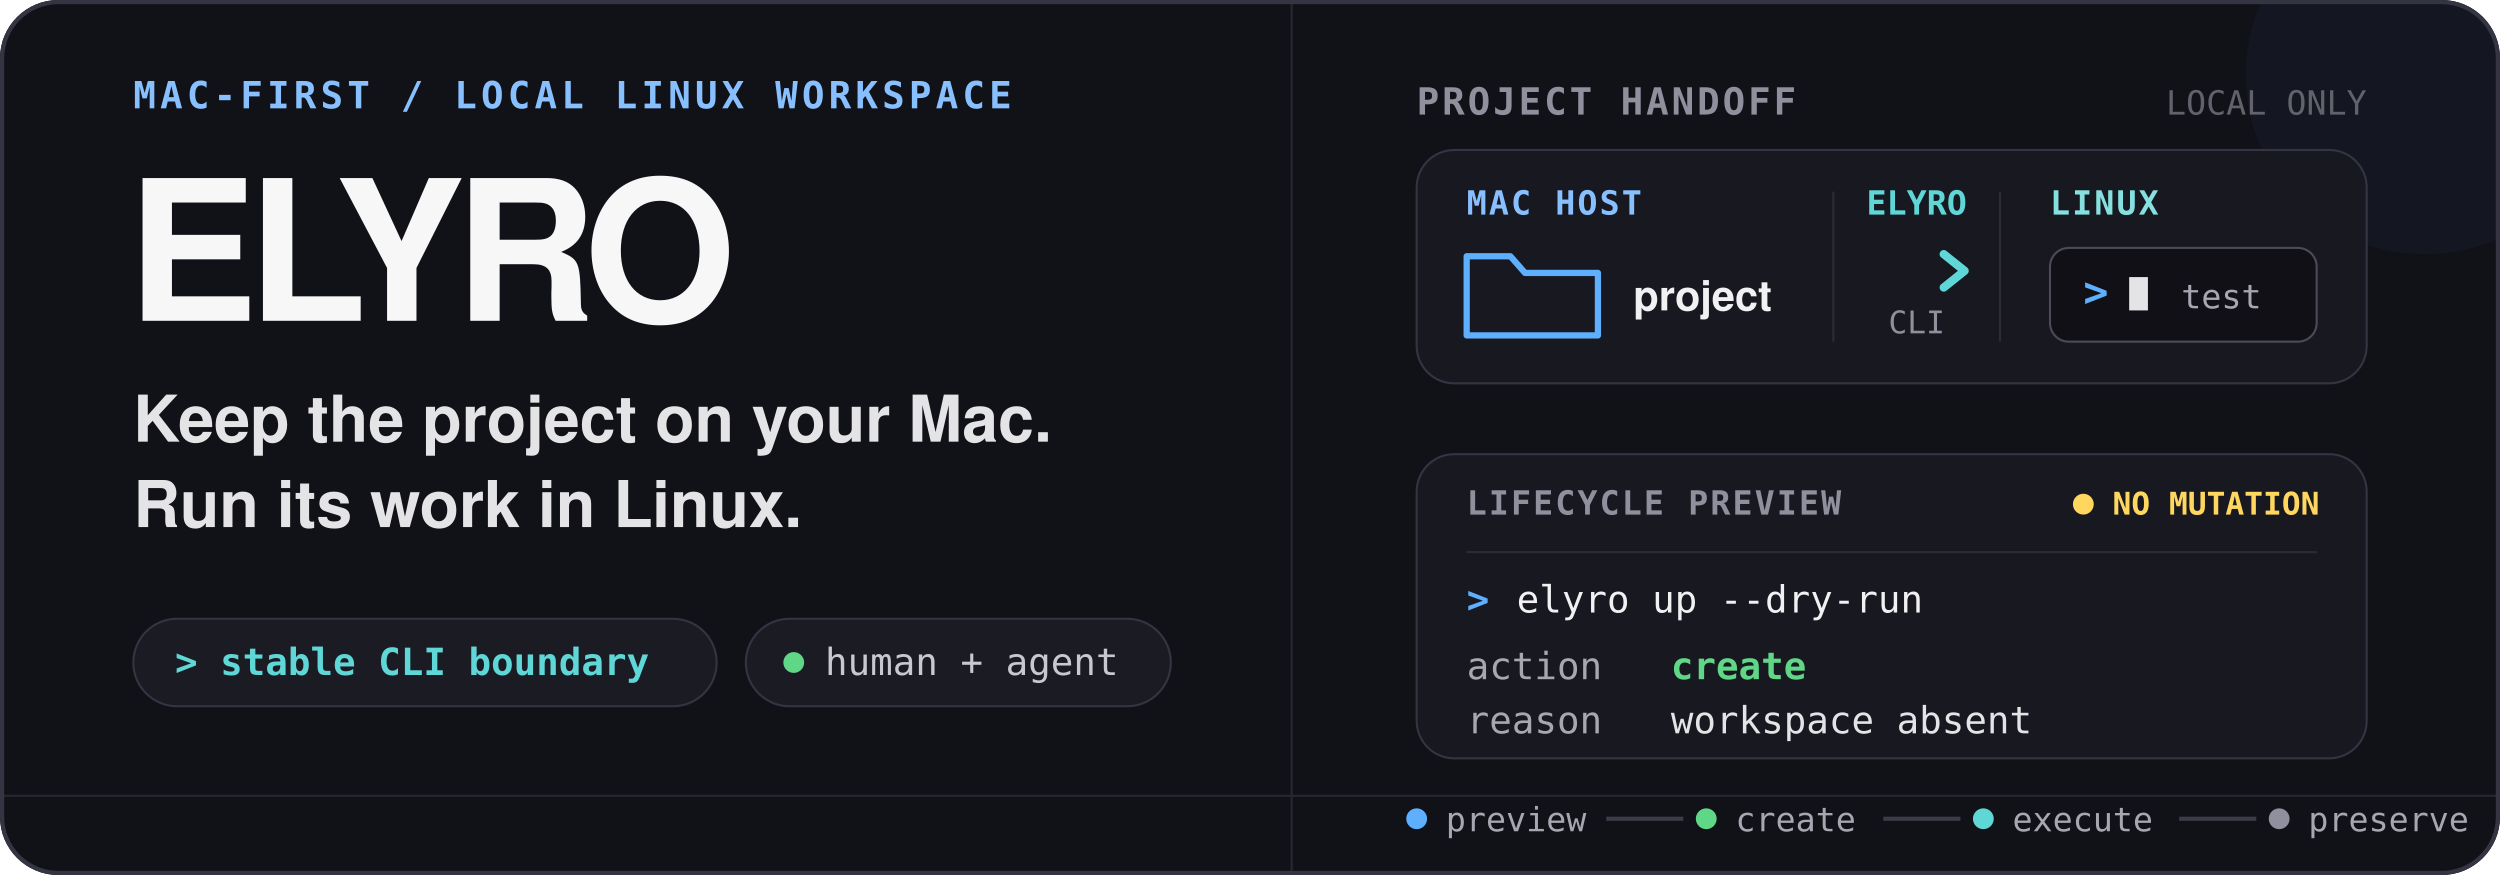
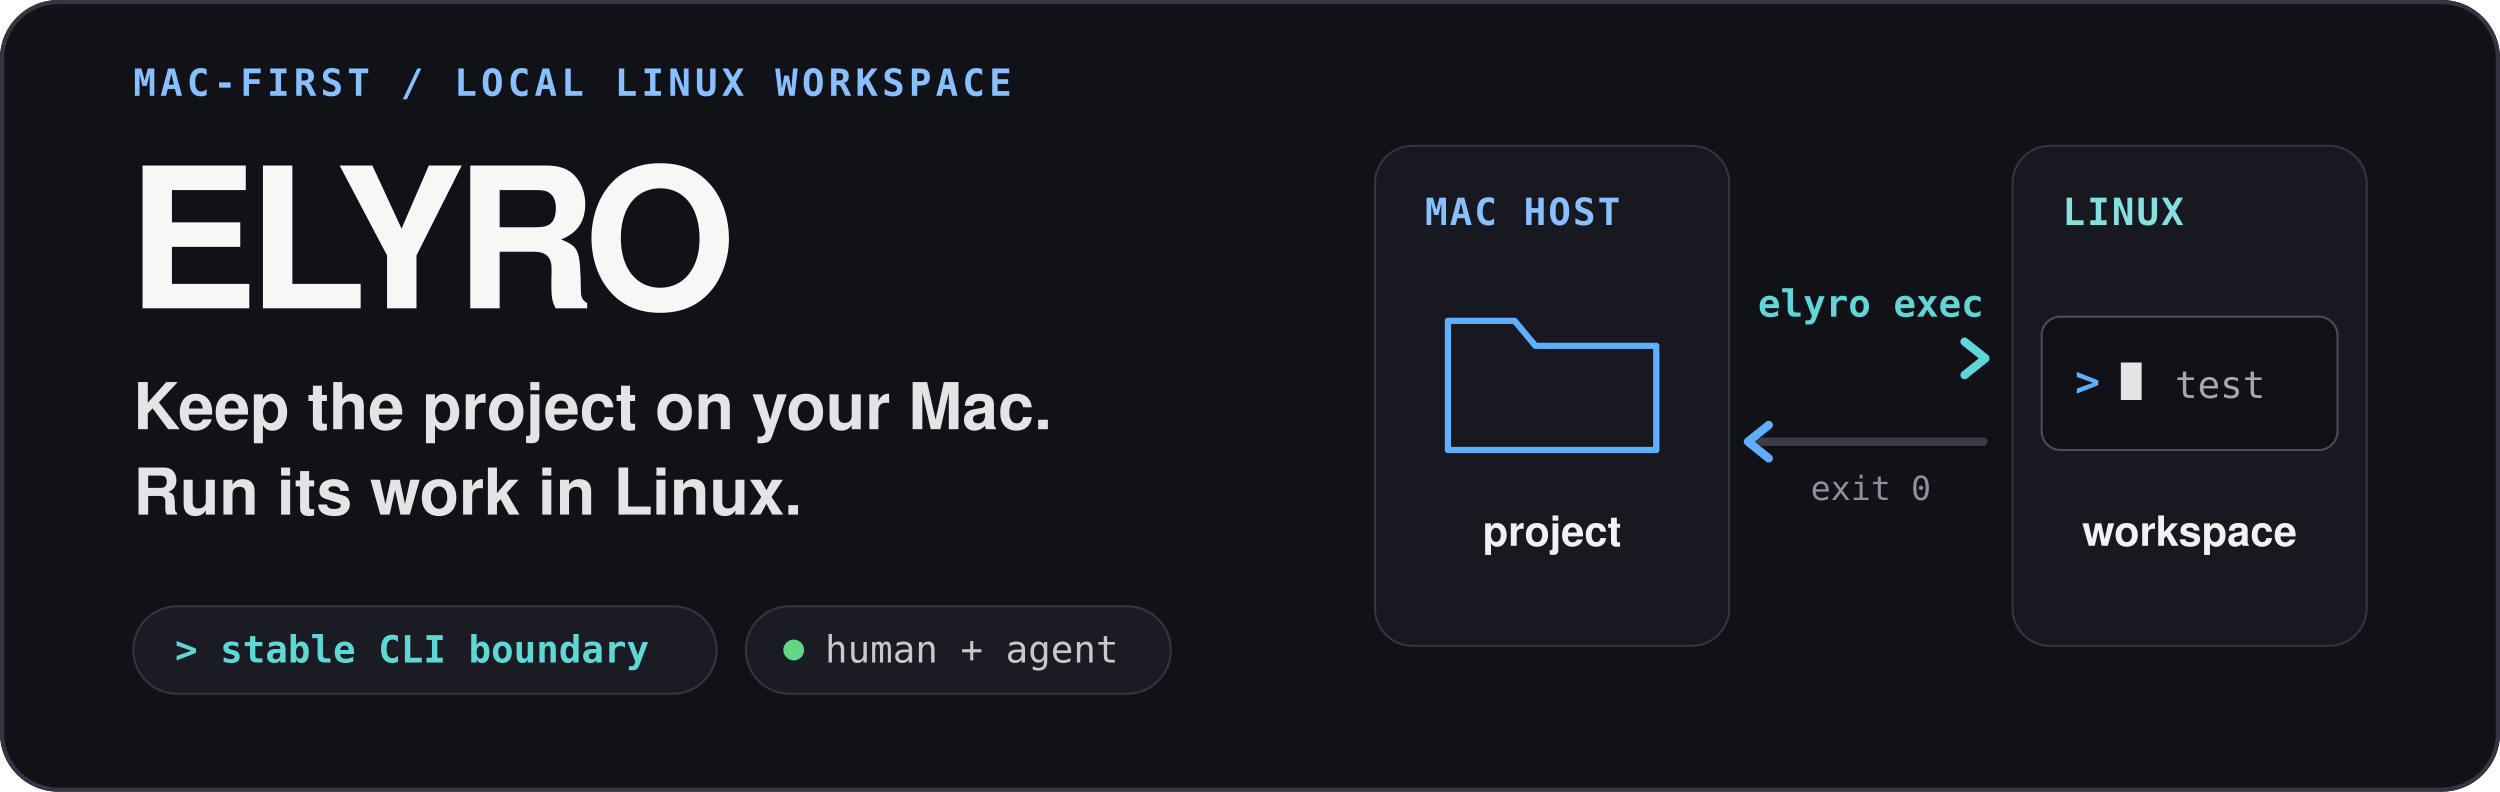
- <svg xmlns="http://www.w3.org/2000/svg" width="1200" height="420" viewBox="0 0 1200 420" role="img" aria-labelledby="title desc">
+ <svg xmlns="http://www.w3.org/2000/svg" width="1200" height="380" viewBox="0 0 1200 380" role="img" aria-labelledby="title desc">
  <defs>
    <linearGradient id="handoff" x1="0" y1="0" x2="1" y2="0">
      <stop offset="0" stop-color="#5fafff" />
      <stop offset="1" stop-color="#5fd7d7" />
    </linearGradient>
    <clipPath id="canvas">
-       <rect width="1200" height="420" rx="28" />
+       <rect width="1200" height="380" rx="28" />
    </clipPath>
  </defs>
  <g clip-path="url(#canvas)">
-     <rect width="1200" height="420" fill="#111118" />
-     <path d="M620 0V420" stroke="#272733" />
-     <path d="M0 382H1200" stroke="#272733" />
-     <circle cx="1164" cy="36" r="86" fill="#5fafff" opacity="0.04" />
+     <rect width="1200" height="380" fill="#111118" />
  </g>
-   <rect x="1" y="1" width="1198" height="418" rx="27" fill="none" stroke="#343442" stroke-width="2" />
-   <g id="title-block" transform="translate(64 52)">
+   <rect x="1" y="1" width="1198" height="378" rx="27" fill="none" stroke="#343442" stroke-width="2" />
+   <g id="title-block" transform="translate(64 46)">
    <text fill="#87bfff" font-family="ui-monospace, SFMono-Regular, Menlo, Consolas, monospace" font-size="18" font-weight="700" letter-spacing="2">MAC-FIRST  /  LOCAL LINUX WORKSPACE</text>
    <text x="-3" y="102" fill="#f7f7f8" font-family="-apple-system, BlinkMacSystemFont, Segoe UI, Helvetica, Arial, sans-serif" font-size="94" font-weight="800" letter-spacing="-5">ELYRO</text>
    <text y="160" fill="#e4e4e7" font-family="-apple-system, BlinkMacSystemFont, Segoe UI, Helvetica, Arial, sans-serif" font-size="31" font-weight="650">Keep the project on your Mac.</text>
    <text y="201" fill="#e4e4e7" font-family="-apple-system, BlinkMacSystemFont, Segoe UI, Helvetica, Arial, sans-serif" font-size="31" font-weight="650">Run its work in Linux.</text>
    <g transform="translate(0 245)">
      <rect width="280" height="42" rx="21" fill="#1b1b24" stroke="#343442" />
      <text x="20" y="27" fill="#5fd7d7" font-family="ui-monospace, SFMono-Regular, Menlo, Consolas, monospace" font-size="18" font-weight="700">&gt; stable CLI boundary</text>
    </g>
    <g transform="translate(294 245)">
      <rect width="204" height="42" rx="21" fill="#1b1b24" stroke="#343442" />
      <circle cx="23" cy="21" r="5" fill="#5fd787" />
      <text x="38" y="27" fill="#c8c8cf" font-family="ui-monospace, SFMono-Regular, Menlo, Consolas, monospace" font-size="18">human + agent</text>
    </g>
  </g>
  <g id="workspace-boundary">
-     <text x="680" y="55" fill="#8f8f9d" font-family="ui-monospace, SFMono-Regular, Menlo, Consolas, monospace" font-size="18" font-weight="700" letter-spacing="1.4">PROJECT HANDOFF</text>
-     <text x="1136" y="55" fill="#62626d" font-family="ui-monospace, SFMono-Regular, Menlo, Consolas, monospace" font-size="16" text-anchor="end">LOCAL ONLY</text>
-     <g transform="translate(680 72)">
-       <rect width="456" height="112" rx="18" fill="#181820" stroke="#343442" />
-       <path d="M200 20V92M280 20V92" stroke="#2c2c37" />
-       <text x="24" y="31" fill="#87bfff" font-family="ui-monospace, SFMono-Regular, Menlo, Consolas, monospace" font-size="16" font-weight="700" letter-spacing="1">MAC HOST</text>
-       <path d="M24 51h21l7 8h35v30H24z" fill="none" stroke="#5fafff" stroke-width="3" stroke-linejoin="round" />
-       <text x="104" y="77" fill="#f1f1f3" font-family="-apple-system, BlinkMacSystemFont, Segoe UI, Helvetica, Arial, sans-serif" font-size="20" font-weight="700">project</text>
-       <text x="240" y="31" fill="#5fd7d7" font-family="ui-monospace, SFMono-Regular, Menlo, Consolas, monospace" font-size="16" font-weight="700" text-anchor="middle">ELYRO</text>
-       <path d="M218 58H262" stroke="url(#handoff)" stroke-width="4" stroke-linecap="round" />
-       <path d="M253 50L263 58 253 66" fill="none" stroke="#5fd7d7" stroke-width="4" stroke-linecap="round" stroke-linejoin="round" />
-       <text x="240" y="88" fill="#8f8f9d" font-family="ui-monospace, SFMono-Regular, Menlo, Consolas, monospace" font-size="15" text-anchor="middle">CLI</text>
-       <text x="304" y="31" fill="#87e0e0" font-family="ui-monospace, SFMono-Regular, Menlo, Consolas, monospace" font-size="16" font-weight="700" letter-spacing="1">LINUX</text>
-       <rect x="304" y="47" width="128" height="45" rx="9" fill="#101016" stroke="#4b4b59" />
-       <text x="320" y="75" fill="#5fafff" font-family="ui-monospace, SFMono-Regular, Menlo, Consolas, monospace" font-size="20" font-weight="700">&gt;</text>
-       <rect x="342" y="61" width="9" height="16" fill="#e4e4e7" />
-       <text x="367" y="76" fill="#a7a7b2" font-family="ui-monospace, SFMono-Regular, Menlo, Consolas, monospace" font-size="16">test</text>
+     <g id="mac-host-node" transform="translate(660 70)">
+       <rect width="170" height="240" rx="18" fill="#181820" stroke="#343442" />
+       <text x="24" y="38" fill="#87bfff" font-family="ui-monospace, SFMono-Regular, Menlo, Consolas, monospace" font-size="18" font-weight="700" letter-spacing="1">MAC HOST</text>
+       <path d="M35 84h32l10 12h58v50H35z" fill="none" stroke="#5fafff" stroke-width="3" stroke-linejoin="round" />
+       <text x="85" y="192" fill="#f1f1f3" font-family="-apple-system, BlinkMacSystemFont, Segoe UI, Helvetica, Arial, sans-serif" font-size="20" font-weight="700" text-anchor="middle">project</text>
+     </g>
+     <text x="898" y="152" fill="#5fd7d7" font-family="ui-monospace, SFMono-Regular, Menlo, Consolas, monospace" font-size="18" font-weight="700" text-anchor="middle">elyro exec</text>
+     <path d="M840 172H952" stroke="url(#handoff)" stroke-width="5" stroke-linecap="round" />
+     <path d="M943 164L953 172 943 180" fill="none" stroke="#5fd7d7" stroke-width="4" stroke-linecap="round" stroke-linejoin="round" />
+     <path d="M952 212H840" stroke="#3c3c49" stroke-width="4" stroke-linecap="round" />
+     <path d="M849 204L839 212 849 220" fill="none" stroke="#5fafff" stroke-width="4" stroke-linecap="round" stroke-linejoin="round" />
+     <text x="898" y="240" fill="#8f8f9d" font-family="ui-monospace, SFMono-Regular, Menlo, Consolas, monospace" font-size="16" text-anchor="middle">exit 0</text>
+     <g id="linux-node" transform="translate(966 70)">
+       <rect width="170" height="240" rx="18" fill="#181820" stroke="#343442" />
+       <text x="24" y="38" fill="#87e0e0" font-family="ui-monospace, SFMono-Regular, Menlo, Consolas, monospace" font-size="18" font-weight="700" letter-spacing="1">LINUX</text>
+       <rect x="14" y="82" width="142" height="64" rx="9" fill="#101016" stroke="#4b4b59" />
+       <text x="30" y="120" fill="#5fafff" font-family="ui-monospace, SFMono-Regular, Menlo, Consolas, monospace" font-size="20" font-weight="700">&gt;</text>
+       <rect x="52" y="104" width="10" height="18" fill="#e4e4e7" />
+       <text x="78" y="121" fill="#a7a7b2" font-family="ui-monospace, SFMono-Regular, Menlo, Consolas, monospace" font-size="18">test</text>
+       <text x="85" y="192" fill="#f1f1f3" font-family="-apple-system, BlinkMacSystemFont, Segoe UI, Helvetica, Arial, sans-serif" font-size="20" font-weight="700" text-anchor="middle">workspace</text>
    </g>
  </g>
-   <g id="lifecycle-plan" transform="translate(680 218)">
-     <rect width="456" height="146" rx="18" fill="#181820" stroke="#343442" />
-     <text x="24" y="29" fill="#8f8f9d" font-family="ui-monospace, SFMono-Regular, Menlo, Consolas, monospace" font-size="16" font-weight="700" letter-spacing="1">LIFECYCLE PREVIEW</text>
-     <circle cx="320" cy="24" r="5" fill="#ffd75f" />
-     <text x="334" y="29" fill="#ffd75f" font-family="ui-monospace, SFMono-Regular, Menlo, Consolas, monospace" font-size="15" font-weight="700">NO MUTATION</text>
-     <path d="M24 47H432" stroke="#2c2c37" />
-     <text x="24" y="76" fill="#5fafff" font-family="ui-monospace, SFMono-Regular, Menlo, Consolas, monospace" font-size="18" font-weight="700">&gt;</text>
-     <text x="48" y="76" fill="#f1f1f3" font-family="ui-monospace, SFMono-Regular, Menlo, Consolas, monospace" font-size="18">elyro up --dry-run</text>
-     <text x="24" y="108" fill="#a7a7b2" font-family="ui-monospace, SFMono-Regular, Menlo, Consolas, monospace" font-size="18">action</text>
-     <text x="122" y="108" fill="#5fd787" font-family="ui-monospace, SFMono-Regular, Menlo, Consolas, monospace" font-size="18" font-weight="700">create</text>
-     <text x="24" y="134" fill="#a7a7b2" font-family="ui-monospace, SFMono-Regular, Menlo, Consolas, monospace" font-size="18">reason</text>
-     <text x="122" y="134" fill="#e4e4e7" font-family="ui-monospace, SFMono-Regular, Menlo, Consolas, monospace" font-size="18">workspace absent</text>
-   </g>
-   <g id="lifecycle-sequence" transform="translate(680 393)">
-     <circle r="5" fill="#5fafff" />
-     <text x="14" y="6" fill="#a7a7b2" font-family="ui-monospace, SFMono-Regular, Menlo, Consolas, monospace" font-size="16">preview</text>
-     <path d="M91 0h37" stroke="#3c3c49" stroke-width="2" />
-     <circle cx="139" r="5" fill="#5fd787" />
-     <text x="153" y="6" fill="#a7a7b2" font-family="ui-monospace, SFMono-Regular, Menlo, Consolas, monospace" font-size="16">create</text>
-     <path d="M224 0h37" stroke="#3c3c49" stroke-width="2" />
-     <circle cx="272" r="5" fill="#5fd7d7" />
-     <text x="286" y="6" fill="#a7a7b2" font-family="ui-monospace, SFMono-Regular, Menlo, Consolas, monospace" font-size="16">execute</text>
-     <path d="M366 0h37" stroke="#3c3c49" stroke-width="2" />
-     <circle cx="414" r="5" fill="#8f8f9d" />
-     <text x="428" y="6" fill="#a7a7b2" font-family="ui-monospace, SFMono-Regular, Menlo, Consolas, monospace" font-size="16">preserve</text>
-   </g>
</svg>
